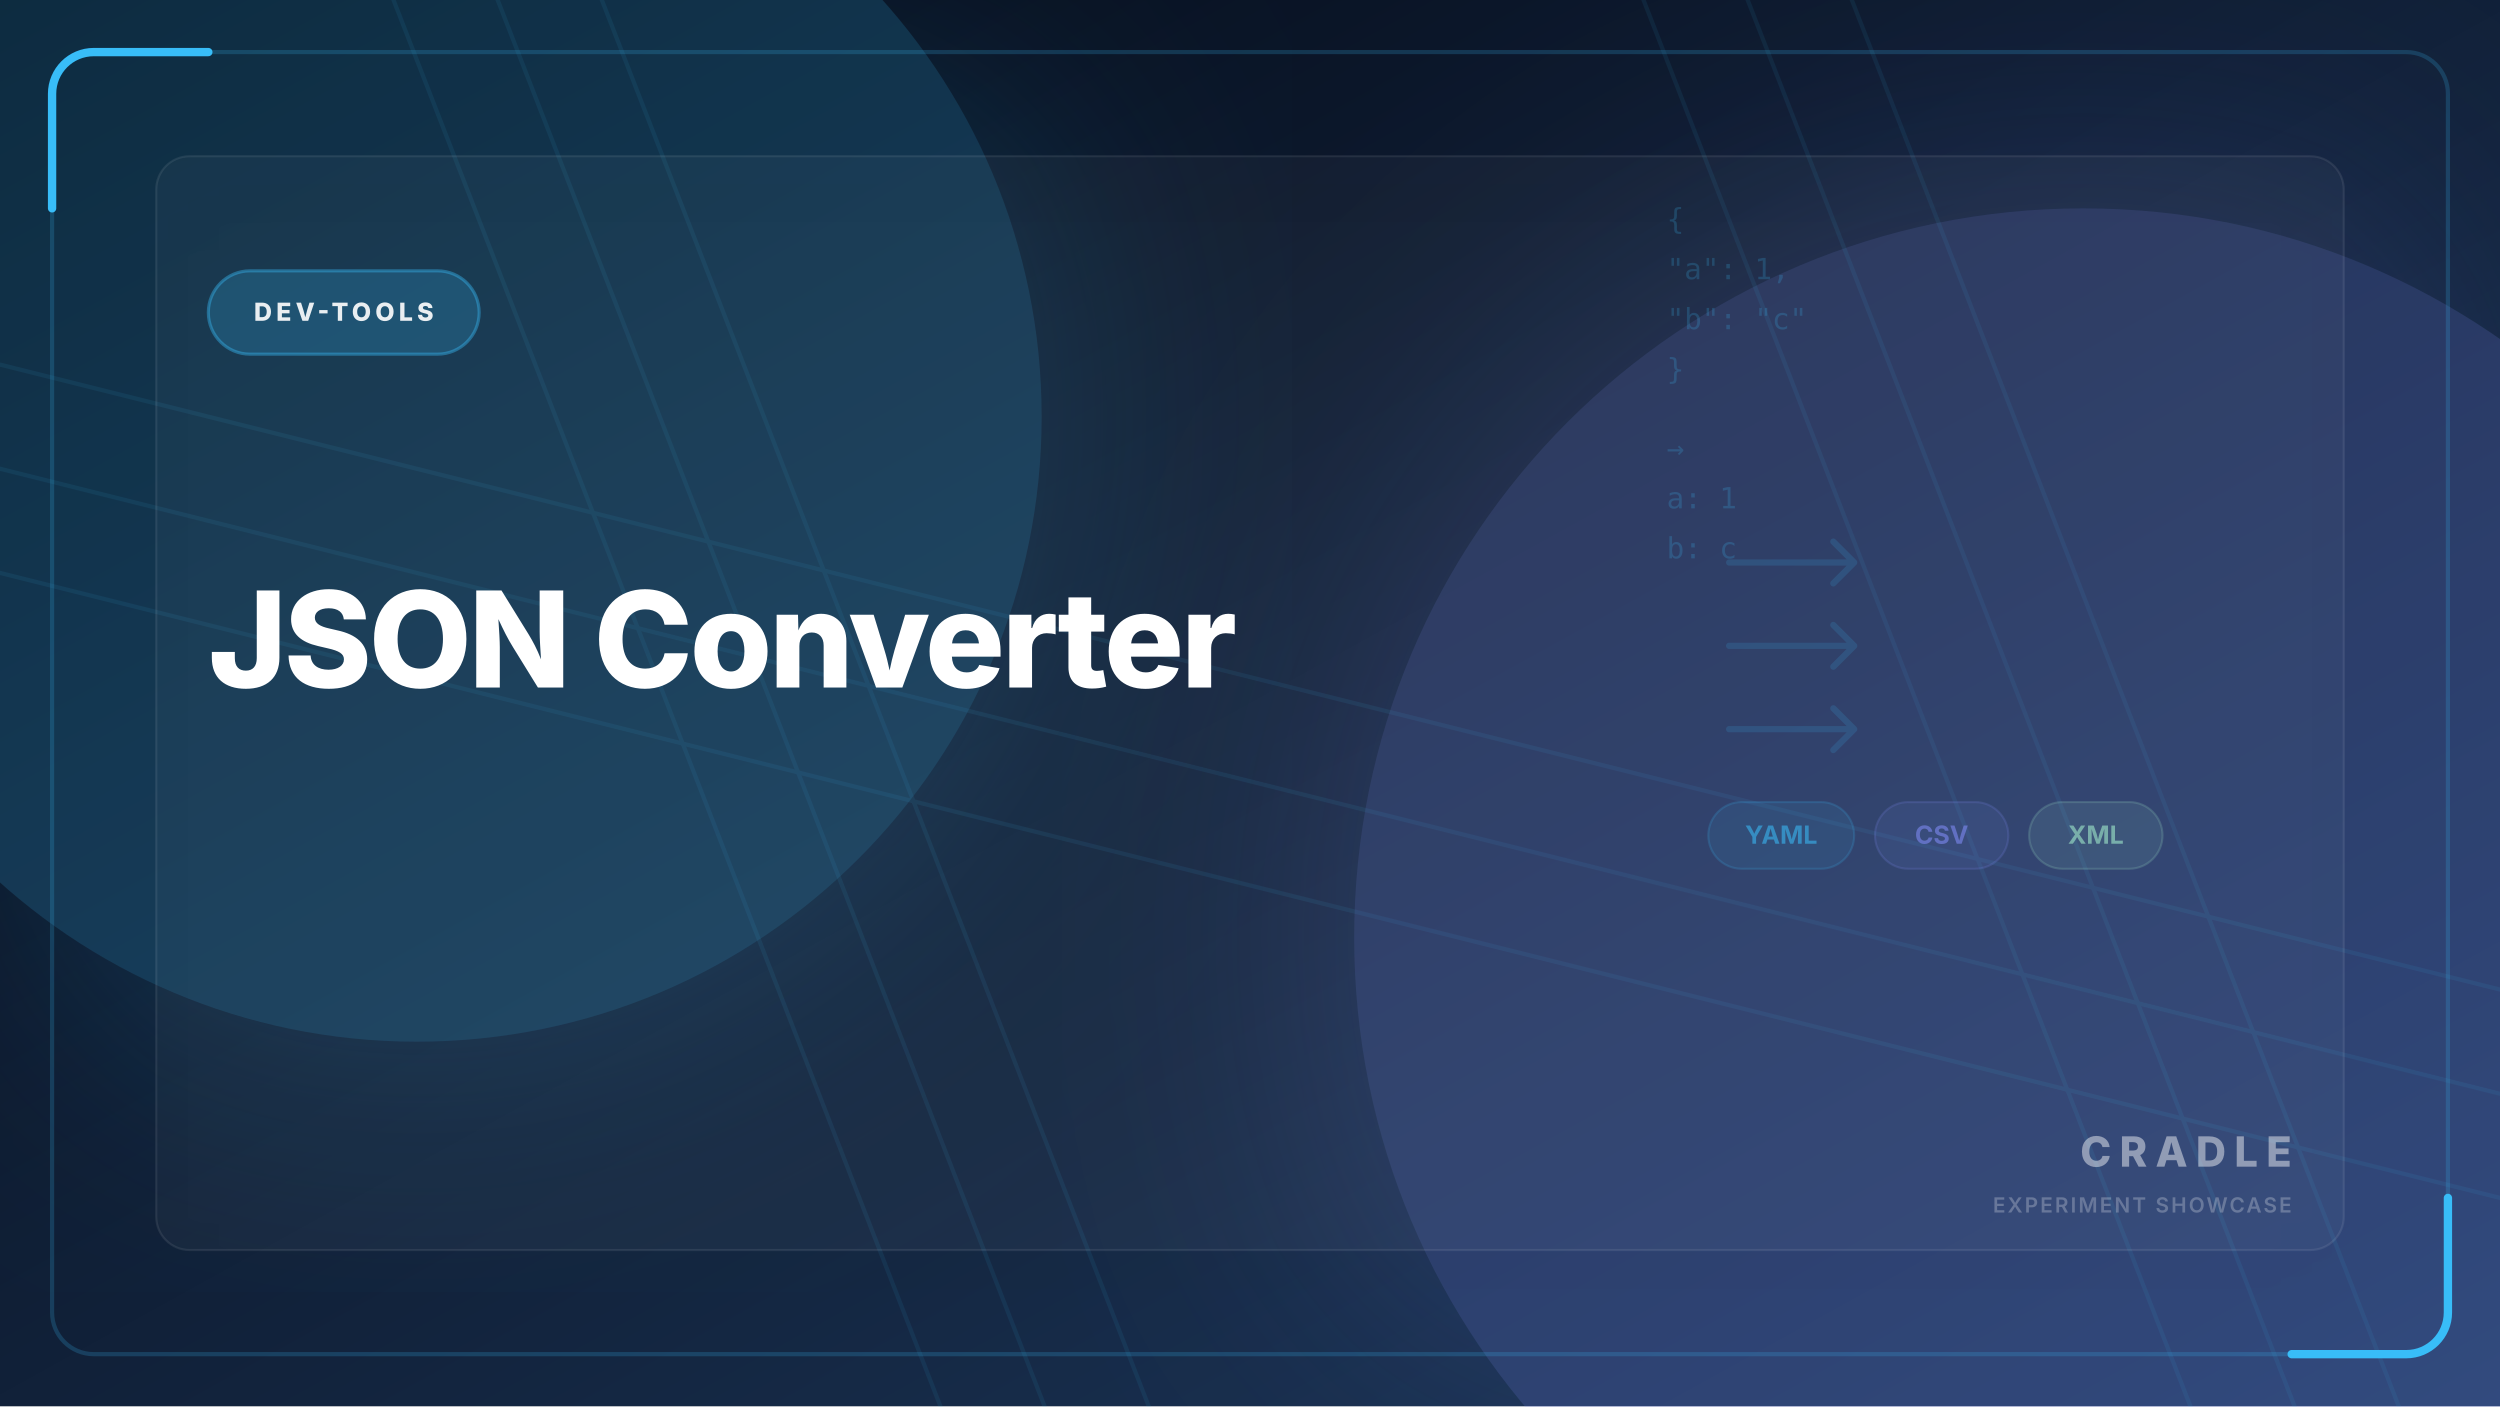
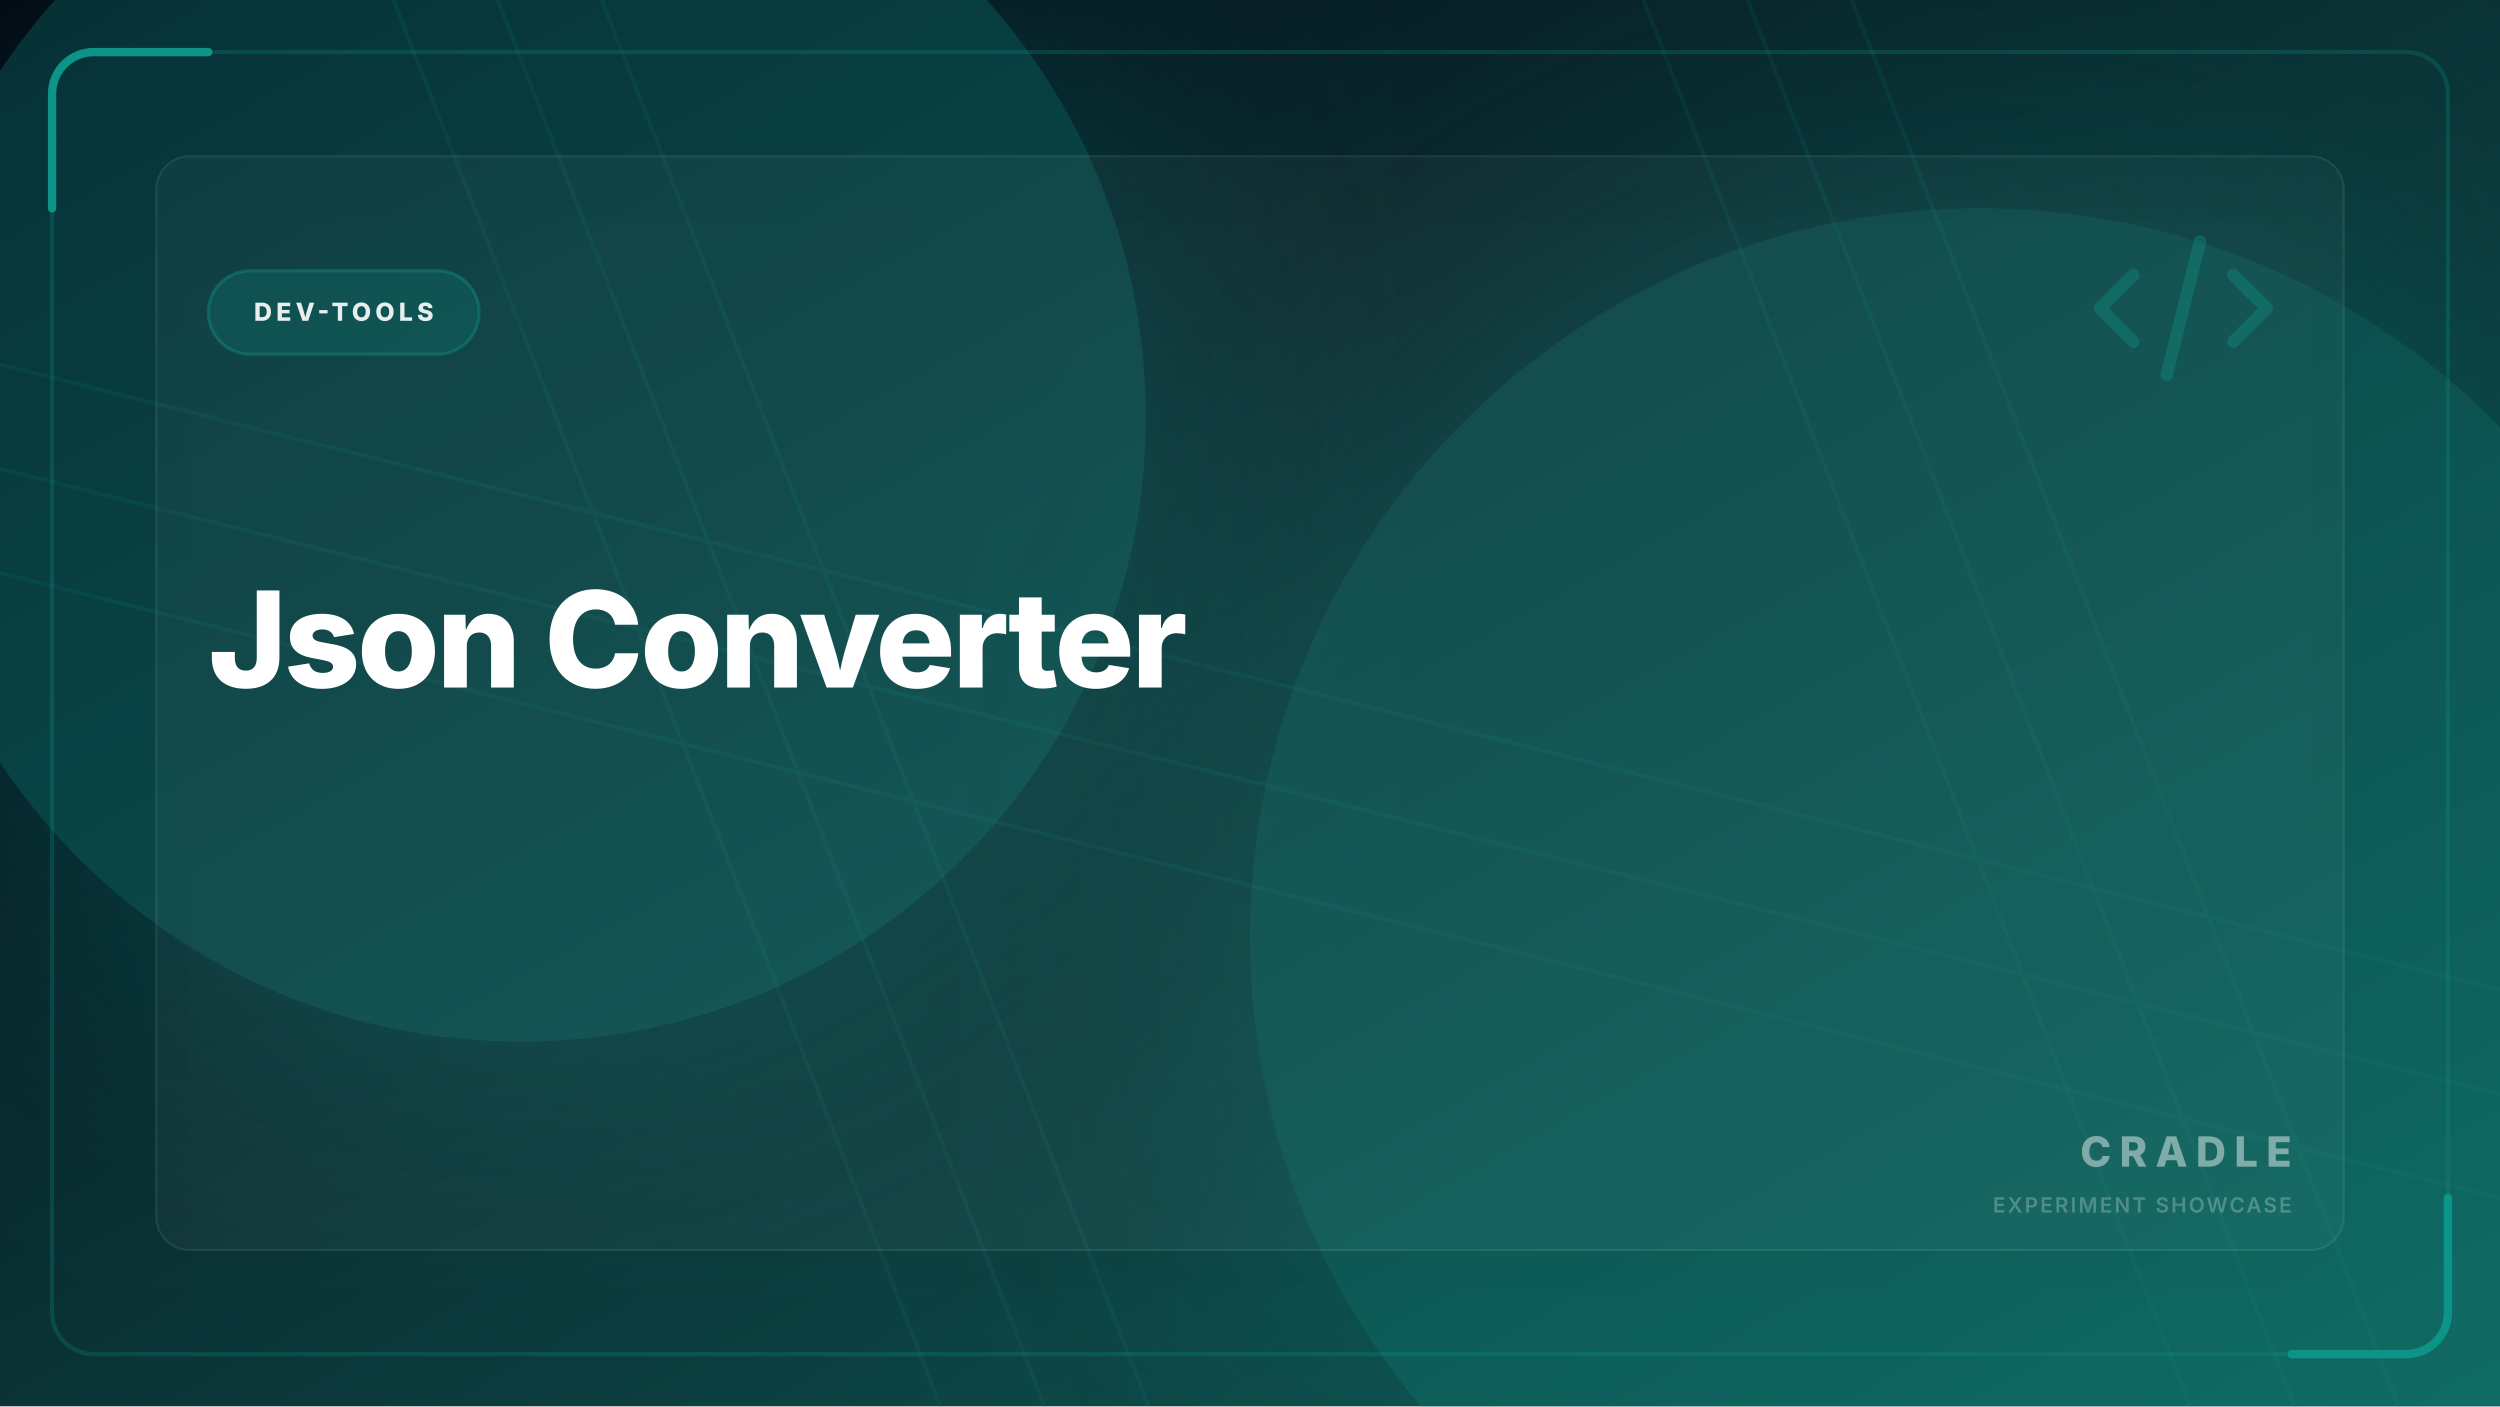
<svg xmlns="http://www.w3.org/2000/svg" viewBox="0 0 1200 675" width="100%" height="100%">
  <defs>
    <linearGradient id="bgGrad" x1="0%" y1="0%" x2="100%" y2="100%">
      <stop offset="0%" stop-color="#030712" />
-       <stop offset="100%" stop-color="#1e3a5f" />
+       <stop offset="100%" stop-color="#115e59" />
    </linearGradient>
    <filter id="auroraGlow" x="-20%" y="-20%" width="140%" height="140%">
      <feGaussianBlur stdDeviation="80" result="blur" />
      <feComposite in="SourceGraphic" in2="blur" operator="over" />
    </filter>
    <filter id="cardShadow" x="-10%" y="-10%" width="120%" height="120%">
      <feDropShadow dx="0" dy="16" stdDeviation="24" flood-color="#000000" flood-opacity="0.45" />
    </filter>
  </defs>
  <rect width="1200" height="675" rx="0" fill="url(#bgGrad)" />
-   <circle cx="200" cy="200" r="300" fill="#38bdf8" opacity="0.2" filter="url(#auroraGlow)" />
-   <circle cx="1000" cy="450" r="350" fill="#818cf8" opacity="0.2" filter="url(#auroraGlow)" />
-   <g opacity="0.08" fill="none" stroke="#38bdf8" stroke-width="2">
+   <circle cx="250" cy="200" r="300" fill="#0d9488" opacity="0.3" filter="url(#auroraGlow)" />
+   <circle cx="950" cy="450" r="350" fill="#0d9488" opacity="0.25" filter="url(#auroraGlow)" />
+   <g opacity="0.1" fill="none" stroke="#0d9488" stroke-width="2">
    <path d="M -100,200 L 1300,550 M -100,250 L 1300,600 M -100,150 L 1300,500" />
    <path d="M 200,-100 L 550,800 M 250,-100 L 600,800 M 150,-100 L 500,800" />
    <path d="M 800,-100 L 1150,800 M 850,-100 L 1200,800 M 750,-100 L 1100,800" />
  </g>
-   <rect x="25" y="25" width="1150" height="625" rx="20" fill="none" stroke="#38bdf8" stroke-opacity="0.2" stroke-width="2" />
-   <path d="M 25 100 L 25 45 A 20 20 0 0 1 45 25 L 100 25" fill="none" stroke="#38bdf8" stroke-width="4" stroke-linecap="round" />
-   <path d="M 1175 575 L 1175 630 A 20 20 0 0 1 1155 650 L 1100 650" fill="none" stroke="#38bdf8" stroke-width="4" stroke-linecap="round" />
+   <rect x="25" y="25" width="1150" height="625" rx="20" fill="none" stroke="#0d9488" stroke-opacity="0.25" stroke-width="2" />
+   <path d="M 25 100 L 25 45 A 20 20 0 0 1 45 25 L 100 25" fill="none" stroke="#0d9488" stroke-width="4" stroke-linecap="round" />
+   <path d="M 1175 575 L 1175 630 A 20 20 0 0 1 1155 650 L 1100 650" fill="none" stroke="#0d9488" stroke-width="4" stroke-linecap="round" />
  <rect x="75" y="75" width="1050" height="525" rx="16" fill="#ffffff" fill-opacity="0.03" stroke="#ffffff" stroke-opacity="0.08" stroke-width="1" filter="url(#cardShadow)" />
-   <g transform="translate(800, 110)" opacity="0.2" font-family="'JetBrains Mono', monospace" font-size="14" fill="#38bdf8">
-     <text y="0">{</text>
-     <text y="24">  "a": 1,</text>
-     <text y="48">  "b": "c"</text>
-     <text y="72">}</text>
-     <text y="110">→</text>
-     <text y="134">a: 1</text>
-     <text y="158">b: c</text>
-   </g>
-   <g transform="translate(830, 270)" opacity="0.15" stroke="#38bdf8" fill="none" stroke-width="3" stroke-linecap="round" stroke-linejoin="round">
-     <path d="M 0,0 L 60,0 M 50,-10 L 60,0 L 50,10" />
-     <path d="M 0,40 L 60,40 M 50,30 L 60,40 L 50,50" />
-     <path d="M 0,80 L 60,80 M 50,70 L 60,80 L 50,90" />
-   </g>
-   <g transform="translate(820, 385)" opacity="0.6">
-     <rect x="0" y="0" width="70" height="32" rx="16" fill="#38bdf8" fill-opacity="0.15" stroke="#38bdf8" stroke-opacity="0.3" stroke-width="1" />
-     <text x="35" y="20" font-family="'Inter', system-ui, sans-serif" font-size="12" font-weight="700" fill="#38bdf8" text-anchor="middle">YAML</text>
-     <rect x="80" y="0" width="64" height="32" rx="16" fill="#818cf8" fill-opacity="0.15" stroke="#818cf8" stroke-opacity="0.3" stroke-width="1" />
-     <text x="112" y="20" font-family="'Inter', system-ui, sans-serif" font-size="12" font-weight="700" fill="#818cf8" text-anchor="middle">CSV</text>
-     <rect x="154" y="0" width="64" height="32" rx="16" fill="#a7f3d0" fill-opacity="0.15" stroke="#a7f3d0" stroke-opacity="0.3" stroke-width="1" />
-     <text x="186" y="20" font-family="'Inter', system-ui, sans-serif" font-size="12" font-weight="700" fill="#a7f3d0" text-anchor="middle">XML</text>
+   <g transform="translate(1000, 100) scale(4)" stroke="#0d9488" fill="none" opacity="0.35">
+     <path stroke-linecap="round" stroke-linejoin="round" stroke-width="1.5" d="M10 20l4-16m4 4l4 4-4 4M6 16l-4-4 4-4" />
  </g>
  <g transform="translate(100, 130)">
-     <rect width="130" height="40" rx="20" fill="#38bdf8" fill-opacity="0.2" stroke="#38bdf8" stroke-opacity="0.4" stroke-width="1.5" />
+     <rect width="130" height="40" rx="20" fill="#0d9488" fill-opacity="0.2" stroke="#0d9488" stroke-opacity="0.4" stroke-width="1.5" />
    <text x="65" y="24" font-family="'Space Grotesk', Inter, system-ui, sans-serif" font-size="12" font-weight="800" fill="#ffffff" fill-opacity="0.9" letter-spacing="2" text-anchor="middle">DEV-TOOLS</text>
  </g>
-   <text x="100" y="330" font-family="'Space Grotesk', Inter, system-ui, sans-serif" font-size="64" font-weight="800" fill="#ffffff" letter-spacing="-1.5">JSON Converter</text>
+   <text x="100" y="330" font-family="'Space Grotesk', Inter, system-ui, sans-serif" font-size="64" font-weight="800" fill="#ffffff" letter-spacing="-1.5">Json Converter</text>
  <g transform="translate(1100, 560)" text-anchor="end">
    <text font-family="'Space Grotesk', Inter, system-ui, sans-serif" font-size="20" font-weight="800" fill="#ffffff" fill-opacity="0.45" letter-spacing="4">CRADLE</text>
    <text y="22" font-family="'Space Grotesk', Inter, system-ui, sans-serif" font-size="10" font-weight="600" fill="#ffffff" fill-opacity="0.25" letter-spacing="1">EXPERIMENT SHOWCASE</text>
  </g>
</svg>
